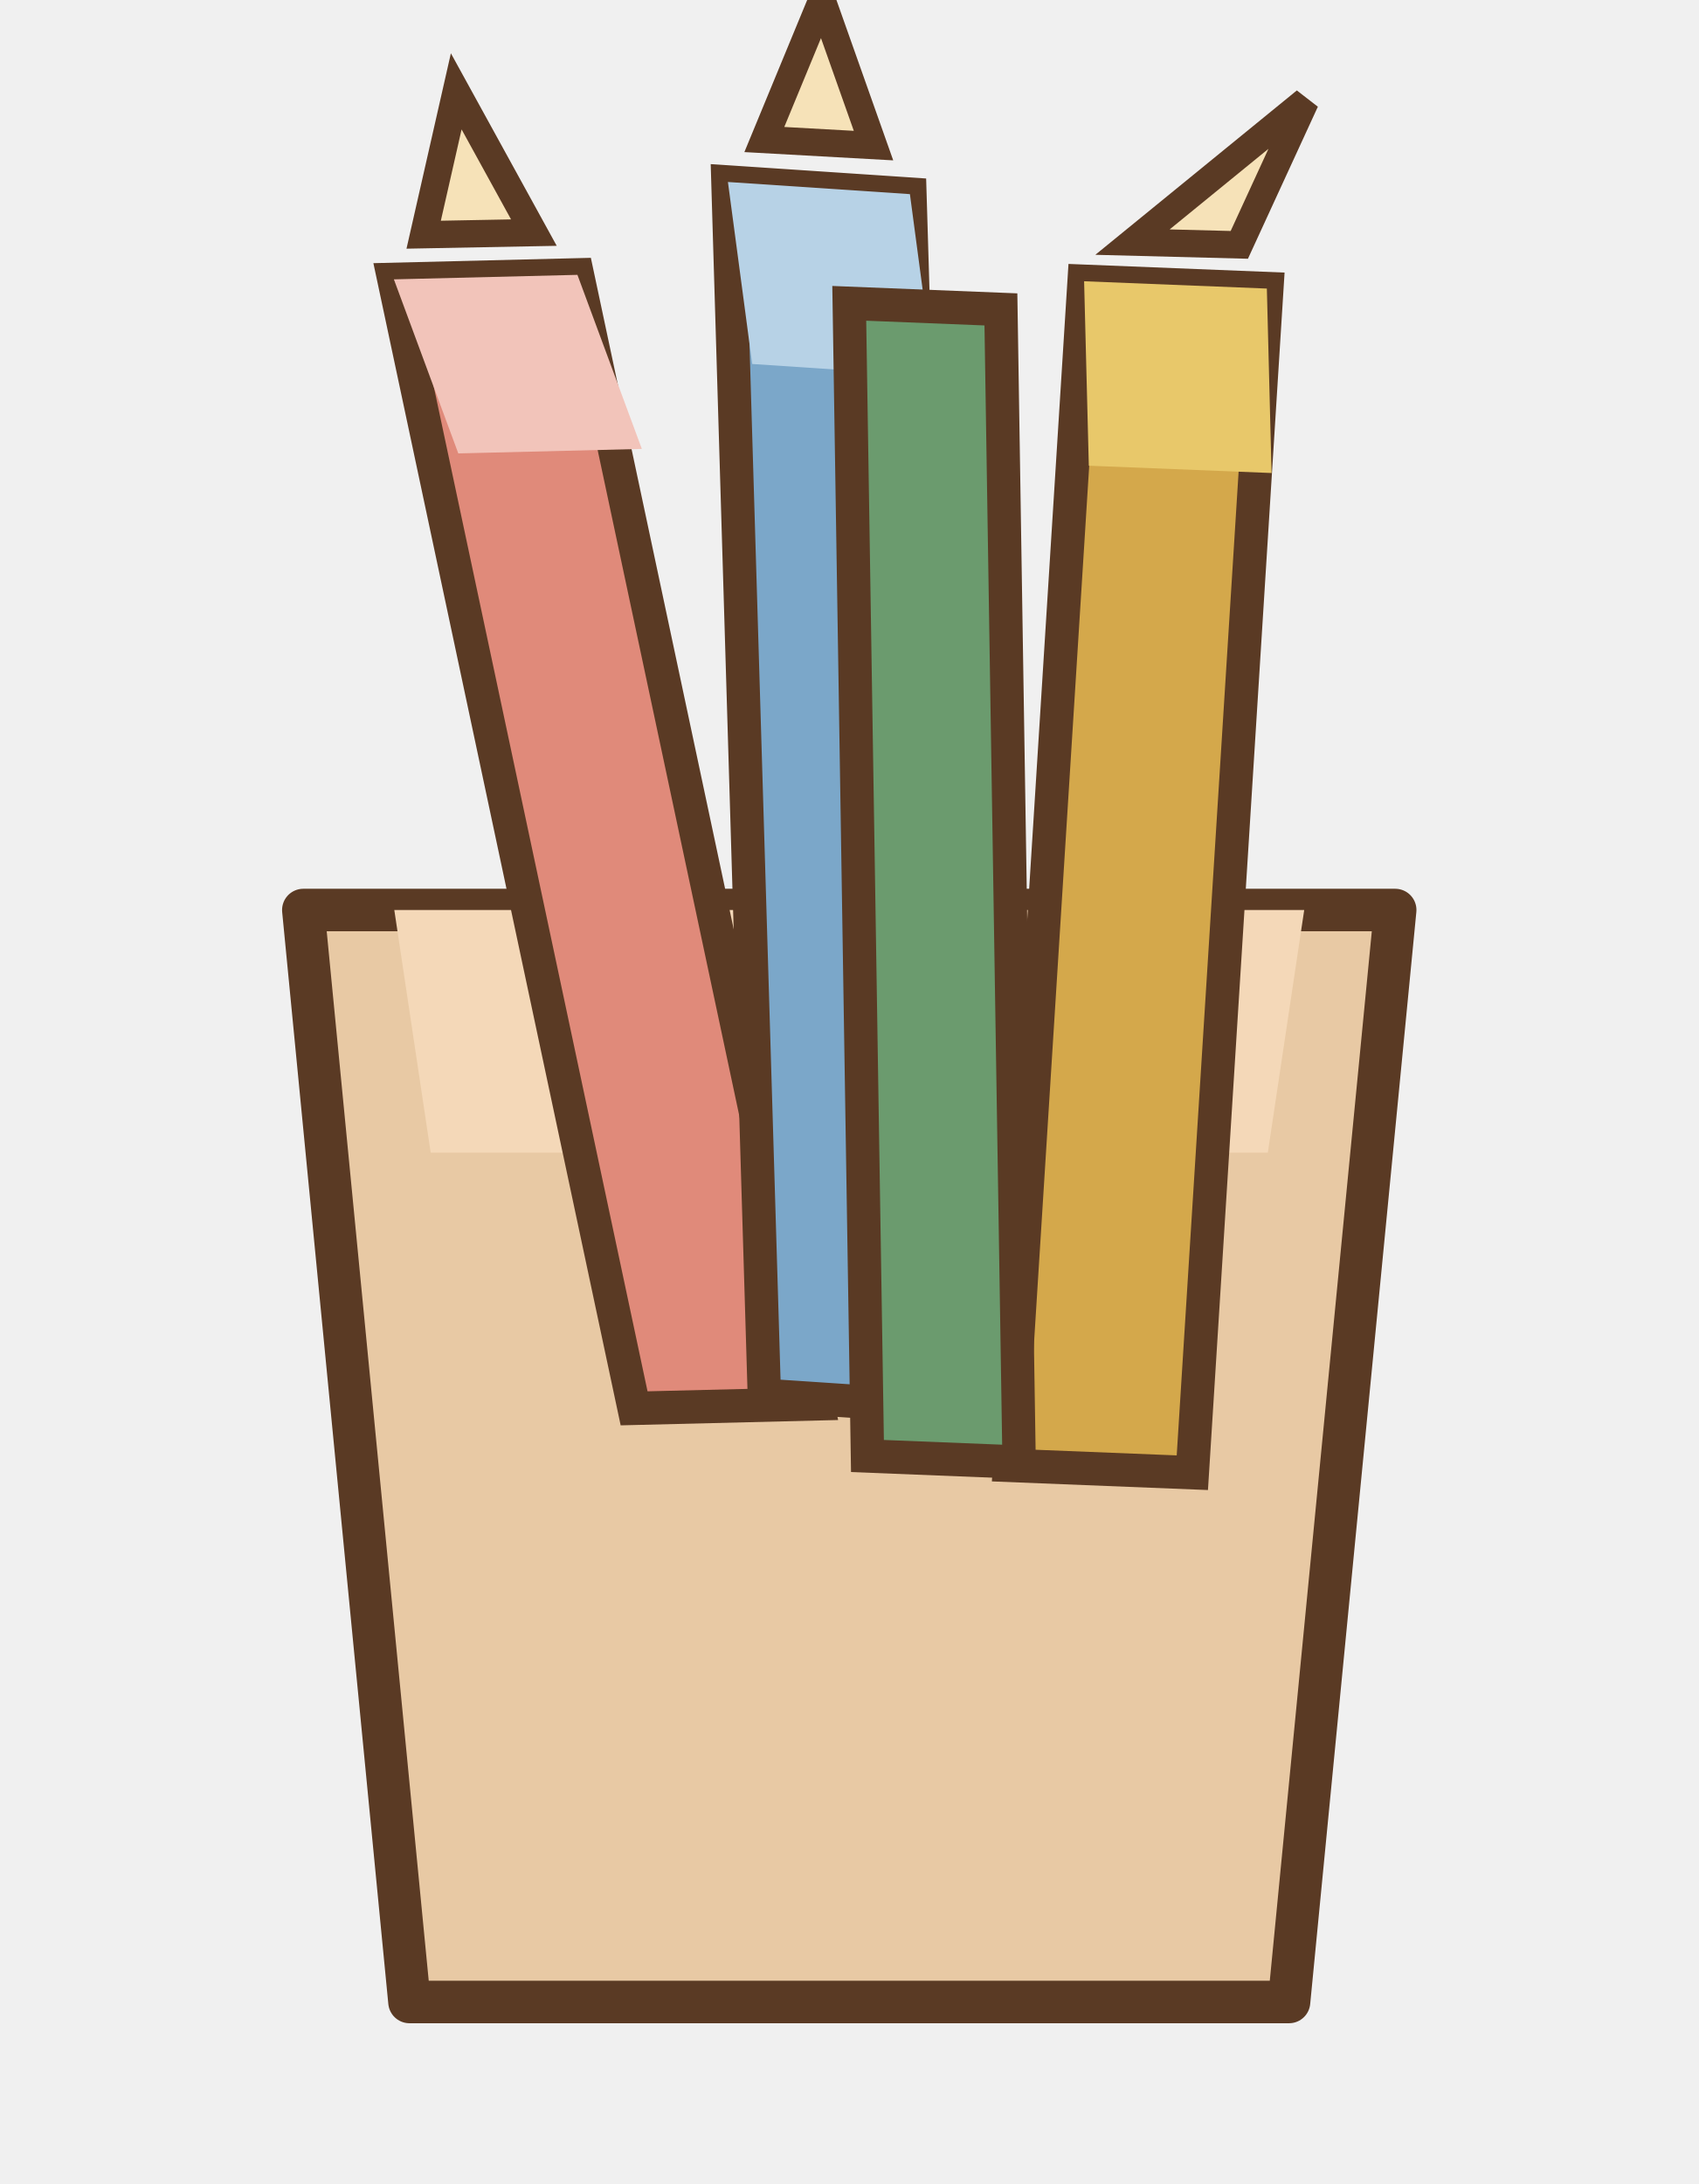
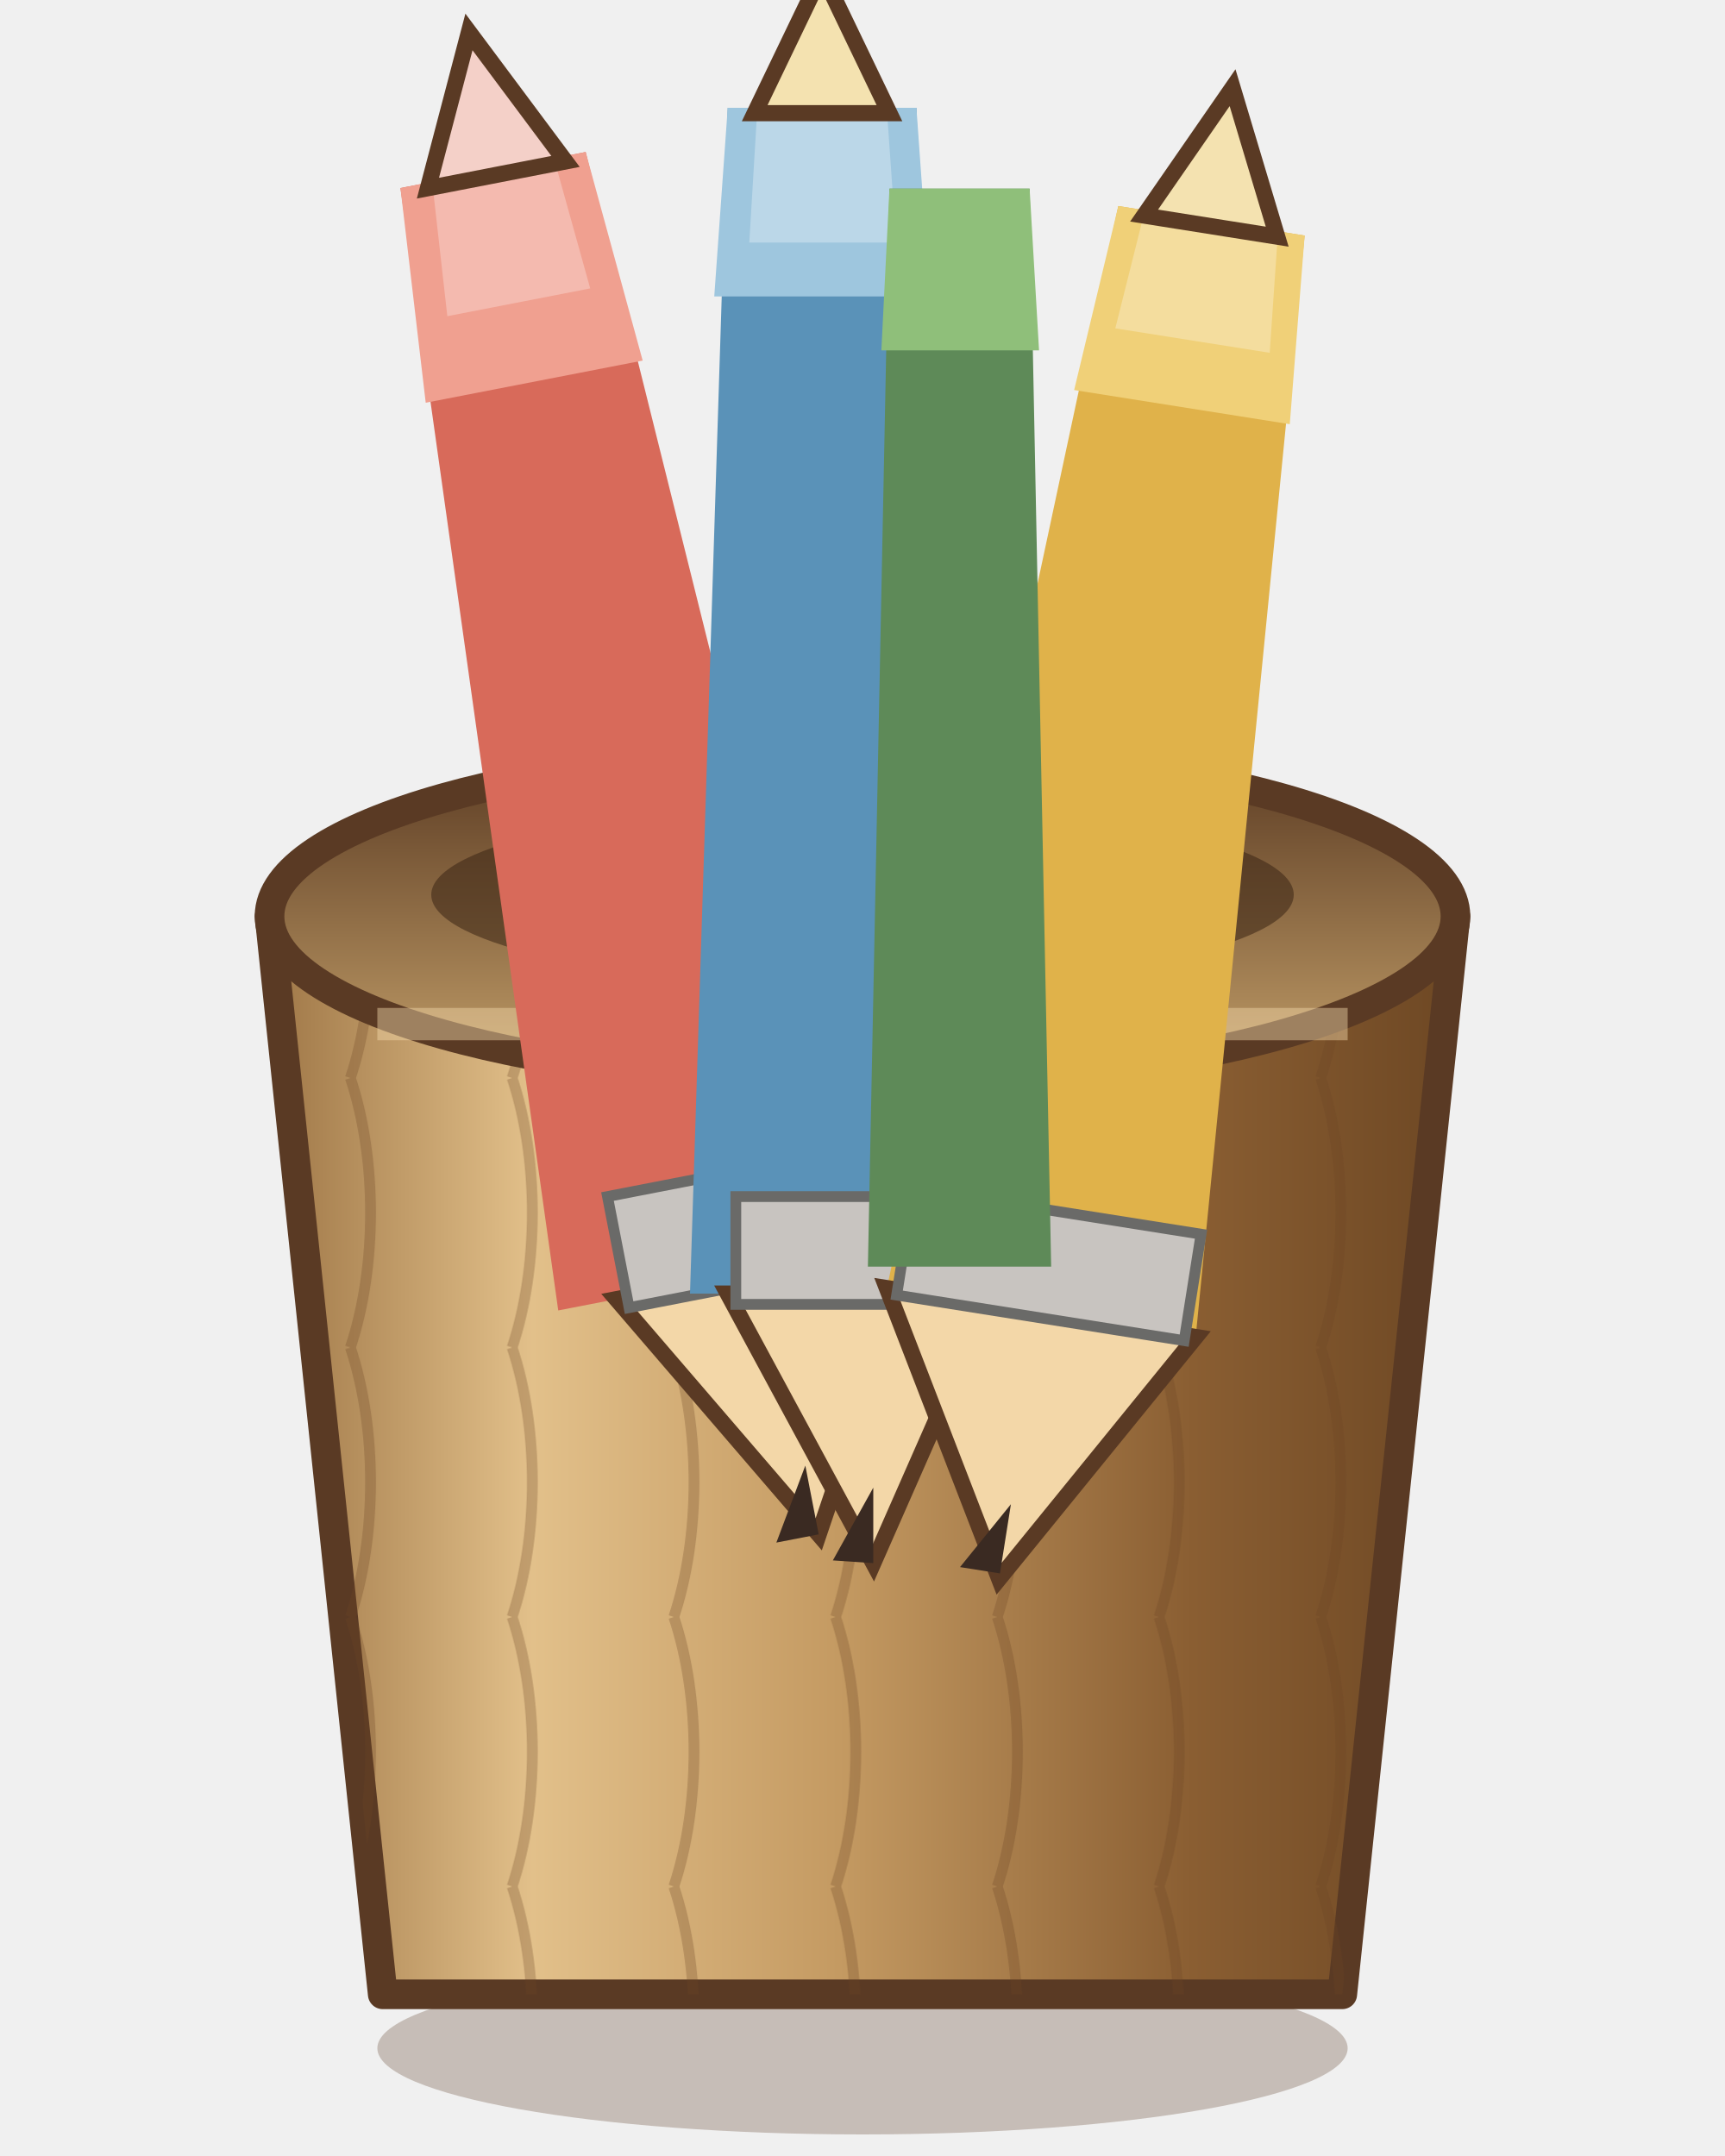
- <svg xmlns="http://www.w3.org/2000/svg" width="56" height="72" viewBox="0 0 56 72">
-   <path d="M10 30h36l-3.5 36H13.5z" fill="#E8C9A4" stroke="#5A3A24" stroke-width="1.4" stroke-linejoin="round" />
-   <path d="M13 30h30l-1.2 8H14.2z" fill="#F4D8B8" />
-   <path d="M16 8.5l6 .8 2 38-6-.8z" fill="#E08A7A" stroke="#5A3A24" stroke-width="1.1" transform="rotate(-9 19 28)" />
-   <path d="M16 8.5l6 .8 1.2 6-6-.8z" fill="#F2C4BA" transform="rotate(-9 19 28)" />
-   <path d="M17.2 7.2l3.6.5-1.8-5z" fill="#F6E2B8" stroke="#5A3A24" stroke-width=".9" transform="rotate(-9 19 28)" />
-   <path d="M24 6l6 .4 1.2 40-6-.4z" fill="#7BA7C9" stroke="#5A3A24" stroke-width="1.1" />
-   <path d="M24 6l6 .4.8 6-6-.4z" fill="#B7D2E6" />
-   <path d="M25.2 4.6l3.6.2-1.7-4.8z" fill="#F6E2B8" stroke="#5A3A24" stroke-width=".9" />
-   <path d="M33 9.5l6-.6 3 39-6 .6z" fill="#D4A84B" stroke="#5A3A24" stroke-width="1.1" transform="rotate(8 36 29)" />
-   <path d="M33 9.5l6-.6 1 6-6 .6z" fill="#E8C86A" transform="rotate(8 36 29)" />
-   <path d="M34.4 8l3.5-.4 1.5-5z" fill="#F6E2B8" stroke="#5A3A24" stroke-width=".9" transform="rotate(8 36 29)" />
-   <path d="M28 10l5 .2.6 38-5-.2z" fill="#6B9B6E" stroke="#5A3A24" stroke-width="1.1" />
+ <svg xmlns="http://www.w3.org/2000/svg" width="64" height="80" viewBox="0 0 64 80">
+   <defs>
+     <linearGradient id="cupW" x1="0" y1="0" x2="1" y2="0">
+       <stop offset="0%" stop-color="#A07848" />
+       <stop offset="22%" stop-color="#E2C08A" />
+       <stop offset="48%" stop-color="#C49A62" />
+       <stop offset="78%" stop-color="#8A5E32" />
+       <stop offset="100%" stop-color="#6E4824" />
+     </linearGradient>
+     <linearGradient id="cupIn" x1="0" y1="0" x2="0" y2="1">
+       <stop offset="0%" stop-color="#5A3A22" />
+       <stop offset="100%" stop-color="#C4A06A" />
+     </linearGradient>
+     <pattern id="wg" width="6" height="10" patternUnits="userSpaceOnUse">
+       <path d="M1 0c1 3 1 7 0 10" fill="none" stroke="#6A4424" stroke-width=".4" opacity=".28" />
+     </pattern>
+   </defs>
+   <ellipse cx="32" cy="76" rx="18" ry="3.2" fill="#5A3A24" opacity=".28" />
+   <path d="M10 34h44l-4.2 40H14.2z" fill="url(#cupW)" stroke="#5A3A24" stroke-width="1.1" stroke-linejoin="round" />
+   <path d="M10 34h44l-4.2 40H14.2z" fill="url(#wg)" />
+   <ellipse cx="32" cy="34" rx="22" ry="6.2" fill="url(#cupIn)" stroke="#5A3A24" stroke-width="1.1" />
+   <ellipse cx="32" cy="33.2" rx="16" ry="3.4" fill="#3A2414" opacity=".55" />
+   <path d="M14 38h36" stroke="#F2D8A8" stroke-width="1.2" opacity=".45" />
+   <g transform="rotate(-11 22 28)">
+     <path d="M19 6h7l2.2 42h-11.4z" fill="#D86A5A" />
+     <path d="M19 6h7l.6 8h-8.2z" fill="#F0A090" />
+     <path d="M20.2 6h4.6l.4 5h-5.4z" fill="#fff" opacity=".28" />
+     <path d="M19 48h11.4l-5.7 10z" fill="#F3D7A8" stroke="#5A3A24" stroke-width=".6" />
+     <path d="M24.7 55.4l0 2.6-1.6 0z" fill="#3A2A22" />
+     <rect x="19.4" y="44.2" width="10.6" height="4.2" fill="#C8C4C0" stroke="#6A6A68" stroke-width=".4" />
+     <path d="M20 6.2h5.2l-2.6-5.4z" fill="#F4D0C8" stroke="#5A3A24" stroke-width=".6" />
+   </g>
+   <g>
+     <path d="M27 4h7l1.4 44h-9.8z" fill="#5A92B8" />
+     <path d="M27 4h7l.5 7h-8z" fill="#9EC6DE" />
+     <path d="M28.1 4h4.8l.35 5H27.8z" fill="#fff" opacity=".3" />
+     <path d="M27 48h9.8L32.4 58z" fill="#F3D7A8" stroke="#5A3A24" stroke-width=".6" />
+     <path d="M32.4 55.2v2.8l-1.5-.1z" fill="#3A2A22" />
+     <rect x="27.3" y="44.4" width="9.2" height="4" fill="#C8C4C0" stroke="#6A6A68" stroke-width=".4" />
+     <path d="M28 4.2h5l-2.5-5.2z" fill="#F4E2B0" stroke="#5A3A24" stroke-width=".6" />
+   </g>
+   <g transform="rotate(9 42 30)">
+     <path d="M38 8h7l2.4 41H35.8z" fill="#E0B24A" />
+     <path d="M38 8h7l.55 7h-8.1z" fill="#F0D078" />
+     <path d="M39 8h5l.4 4.5h-5.8z" fill="#fff" opacity=".28" />
+     <path d="M35.8 49h11.6L41.6 59z" fill="#F3D7A8" stroke="#5A3A24" stroke-width=".6" />
+     <path d="M41.6 56.2v2.6l-1.5 0z" fill="#3A2A22" />
+     <rect x="36.2" y="45.2" width="10.8" height="4" fill="#C8C4C0" stroke="#6A6A68" stroke-width=".4" />
+     <path d="M39 8.2h5l-2.5-5.2z" fill="#F4E2B0" stroke="#5A3A24" stroke-width=".6" />
+   </g>
+   <g>
+     <path d="M33 7h5.2l.8 40H32.2z" fill="#5E8A58" />
+     <path d="M33 7h5.2l.35 6H32.7z" fill="#8FBF7A" />
+   </g>
</svg>
